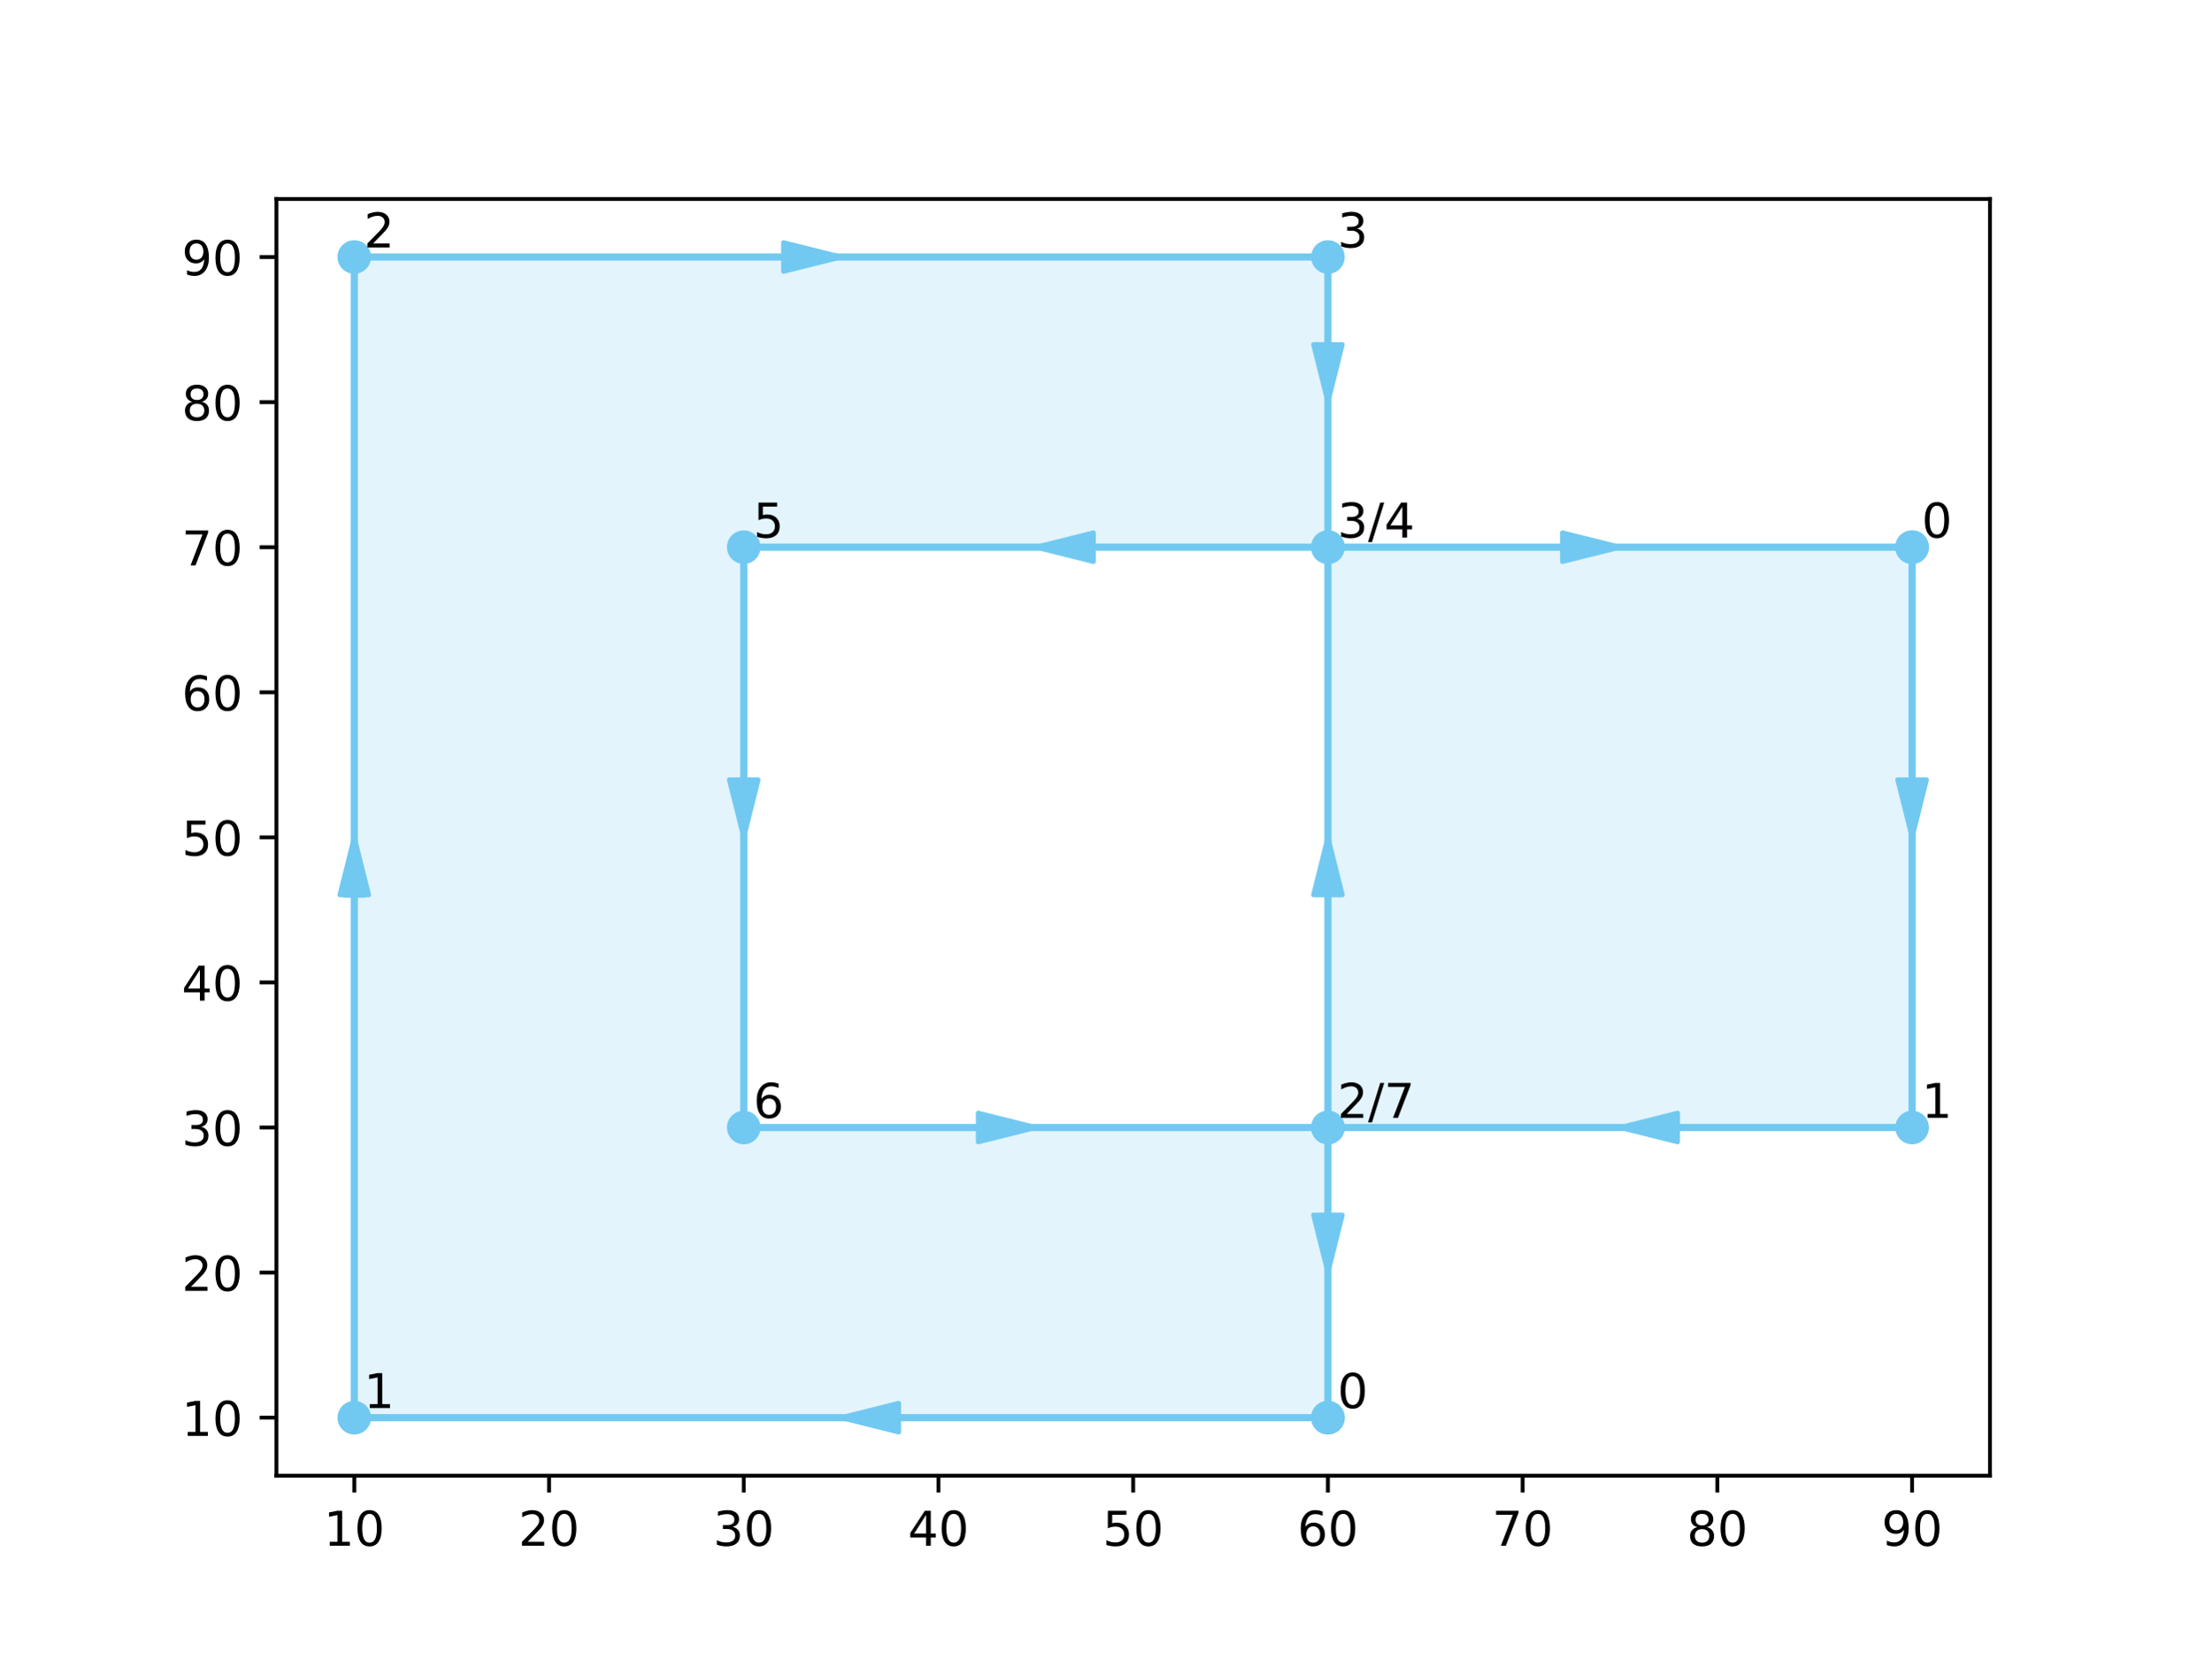
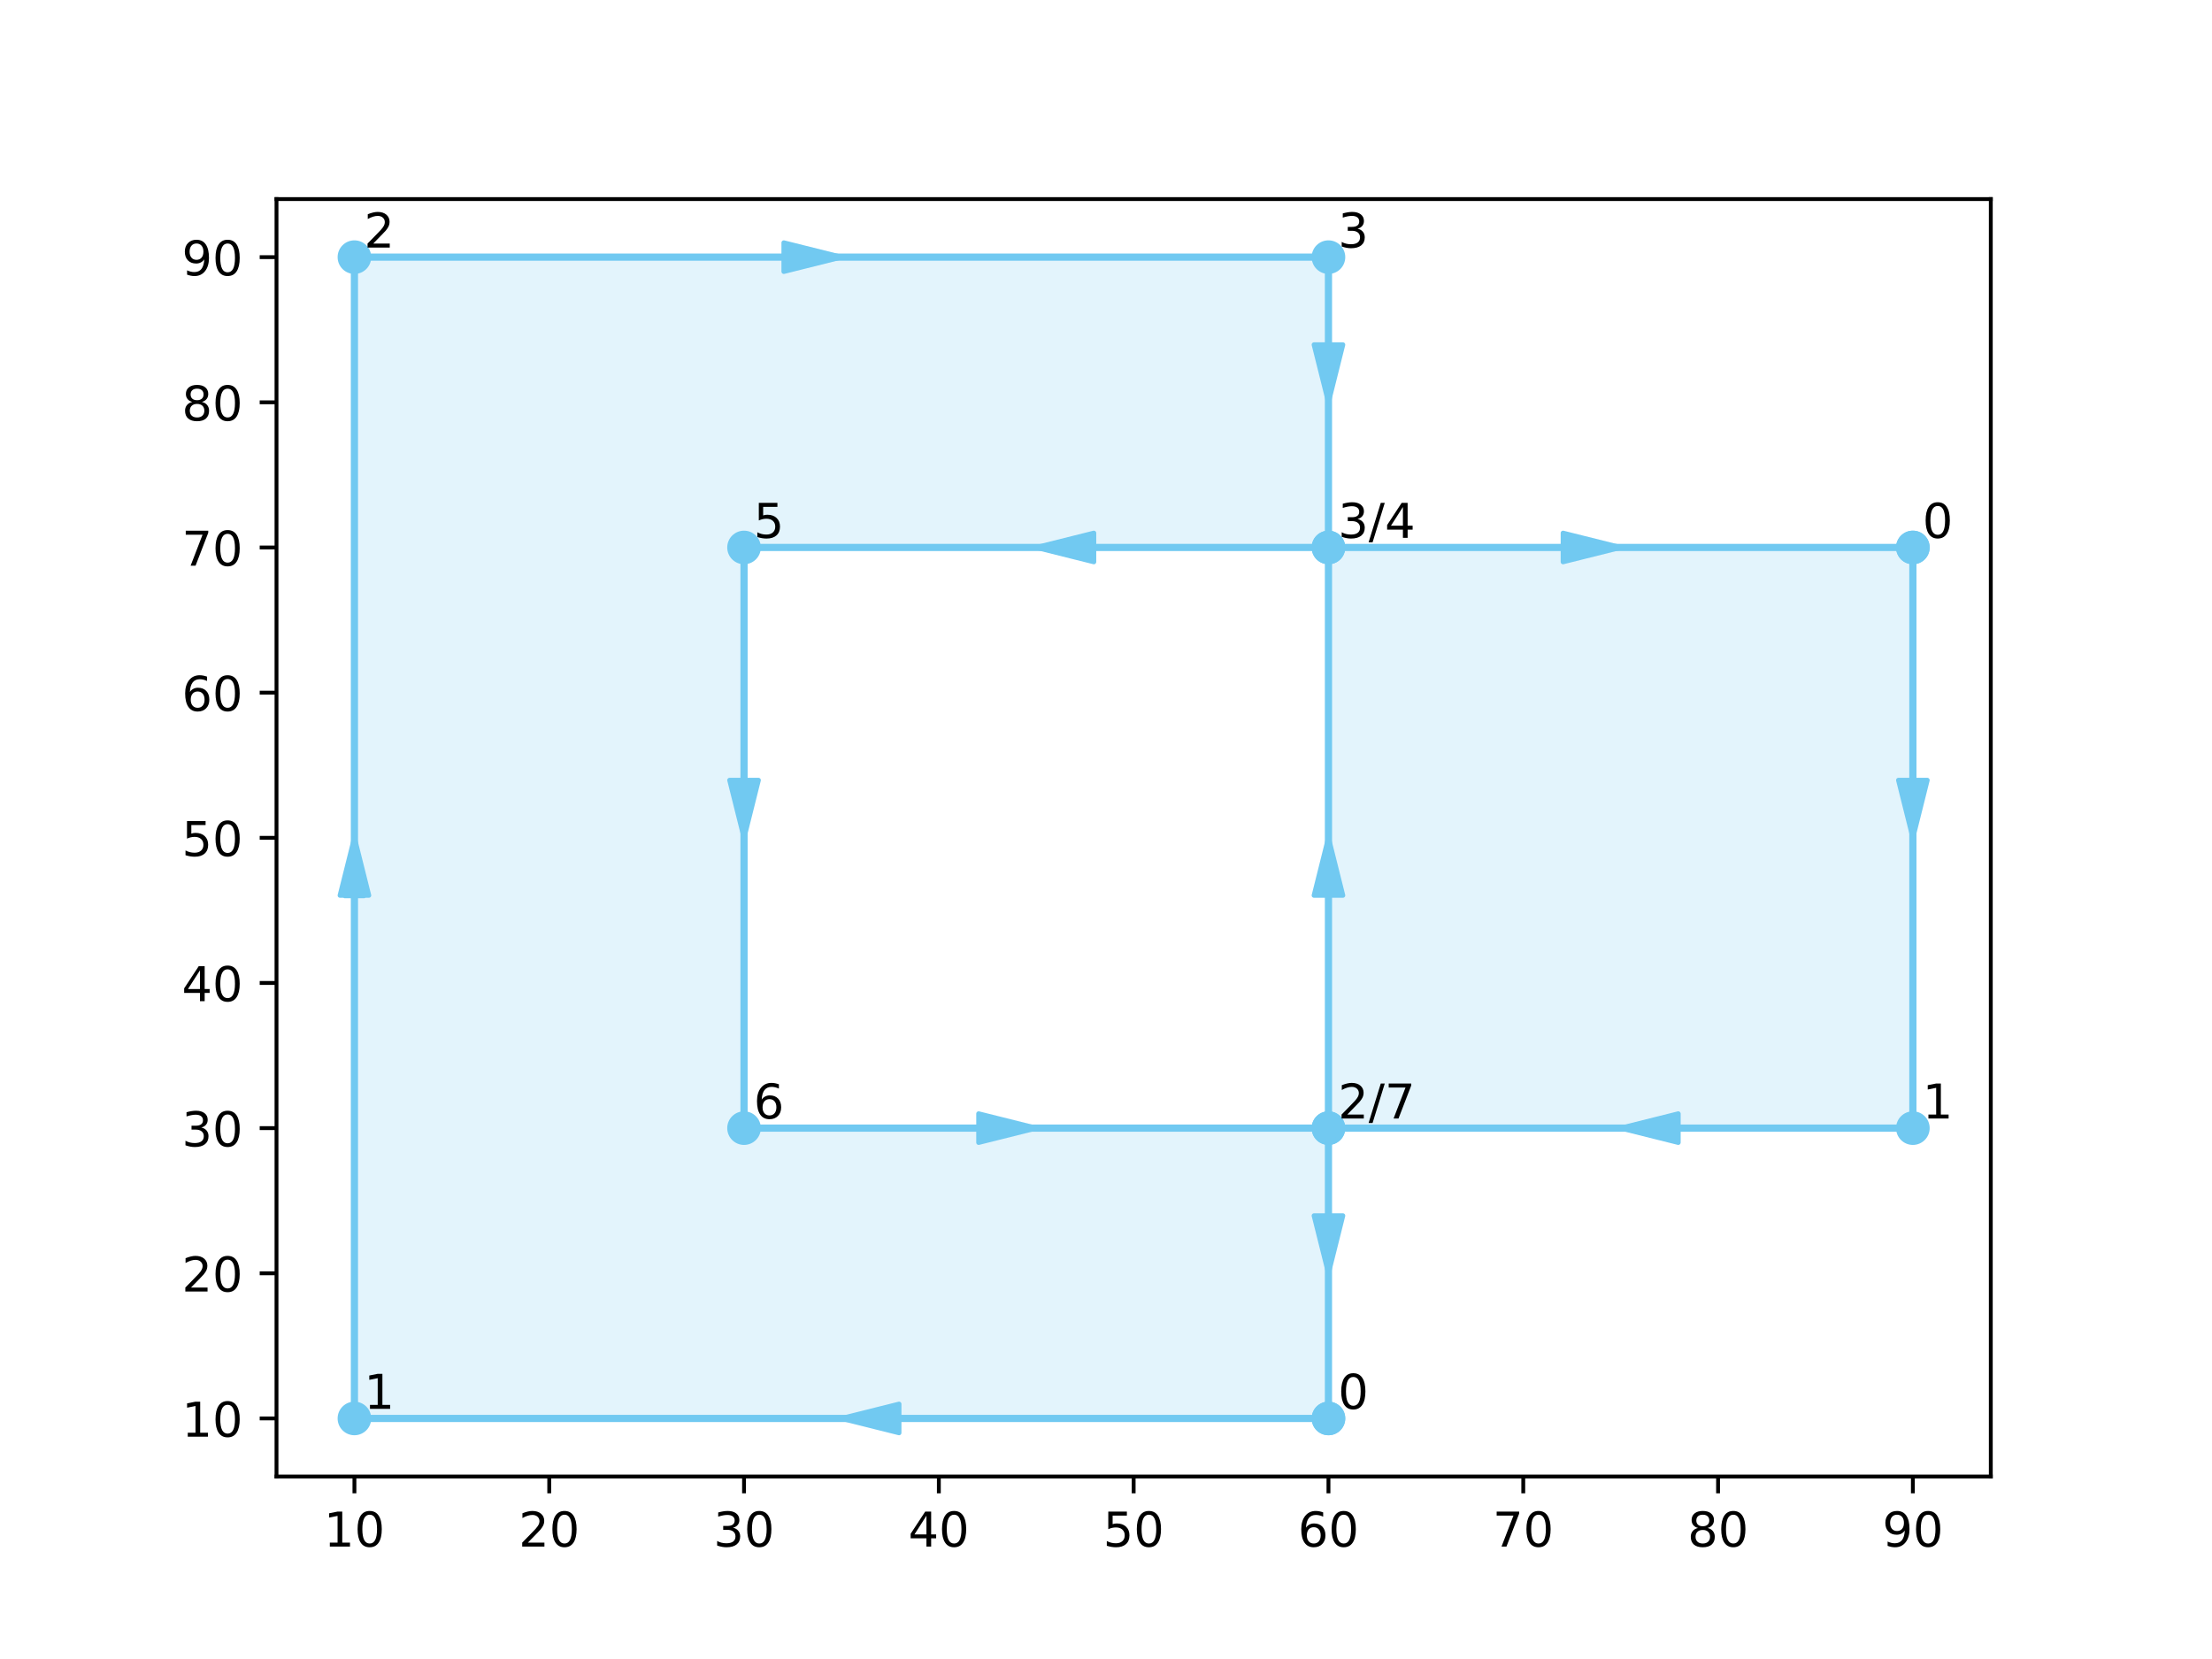
- <svg xmlns="http://www.w3.org/2000/svg" xmlns:xlink="http://www.w3.org/1999/xlink" width="460.8pt" height="345.6pt" viewBox="0 0 460.8 345.6" version="1.1">
+ <svg xmlns="http://www.w3.org/2000/svg" xmlns:xlink="http://www.w3.org/1999/xlink" width="614.4" height="460.8" version="1.1" viewBox="0 0 460.8 345.6">
  <defs>
-     <style type="text/css">*{stroke-linejoin: round; stroke-linecap: butt}</style>
+     <style type="text/css">*{stroke-linejoin:round;stroke-linecap:butt}</style>
  </defs>
  <g id="figure_1">
    <g id="patch_1">
-       <path d="M 0 345.6  L 460.8 345.6  L 460.8 0  L 0 0  L 0 345.6  z " style="fill: none" />
+       <path d="M 0 345.6 L 460.8 345.6 L 460.8 0 L 0 0 L 0 345.6 z" style="fill:none" />
    </g>
    <g id="axes_1">
      <g id="patch_2">
-         <path d="M 57.6 307.584  L 414.72 307.584  L 414.72 41.472  L 57.6 41.472  L 57.6 307.584  z " style="fill: none" />
+         <path d="M 57.6 307.584 L 414.72 307.584 L 414.72 41.472 L 57.6 41.472 L 57.6 307.584 z" style="fill:none" />
      </g>
      <g id="patch_3">
-         <path d="M 398.487 114.048  L 398.487 235.008  L 276.742 235.008  L 276.742 114.048  z " clip-path="url(#pf041de0069)" style="fill: #71c9f1; opacity: 0.2; stroke: #71c9f1; stroke-linejoin: miter" />
+         <path d="M 398.487 114.048 L 398.487 235.008 L 276.742 235.008 L 276.742 114.048 z" clip-path="url(#pf041de0069)" style="fill:#71c9f1;opacity:.2;stroke:#71c9f1;stroke-linejoin:miter" />
      </g>
      <g id="patch_4">
-         <path d="M 276.742 295.488  L 73.833 295.488  L 73.833 53.568  L 276.742 53.568  L 276.742 114.048  L 154.996 114.048  L 154.996 235.008  L 276.742 235.008  z " clip-path="url(#pf041de0069)" style="fill: #71c9f1; opacity: 0.2; stroke: #71c9f1; stroke-linejoin: miter" />
+         <path d="M 276.742 295.488 L 73.833 295.488 L 73.833 53.568 L 276.742 53.568 L 276.742 114.048 L 154.996 114.048 L 154.996 235.008 L 276.742 235.008 z" clip-path="url(#pf041de0069)" style="fill:#71c9f1;opacity:.2;stroke:#71c9f1;stroke-linejoin:miter" />
      </g>
      <g id="matplotlib.axis_1">
        <g id="xtick_1">
          <g id="line2d_1">
            <defs>
-               <path id="mf2d7b85105" d="M 0 0  L 0 3.5  " style="stroke: #000000; stroke-width: 0.8" />
+               <path id="mf2d7b85105" d="M 0 0 L 0 3.5" style="stroke:#000;stroke-width:.8" />
            </defs>
            <g>
-               <use xlink:href="#mf2d7b85105" x="73.833" y="307.584" style="stroke: #000000; stroke-width: 0.8" />
+               <use x="73.833" y="307.584" xlink:href="#mf2d7b85105" style="stroke:#000;stroke-width:.8" />
            </g>
          </g>
          <g id="text_1">
            <g transform="translate(67.47023 322.1824) scale(0.1 -0.1)">
              <defs>
-                 <path id="DejaVuSans-31" d="M 794 531  L 1825 531  L 1825 4091  L 703 3866  L 703 4441  L 1819 4666  L 2450 4666  L 2450 531  L 3481 531  L 3481 0  L 794 0  L 794 531  z " transform="scale(0.015625)" />
-                 <path id="DejaVuSans-30" d="M 2034 4250  Q 1547 4250 1301 3770  Q 1056 3291 1056 2328  Q 1056 1369 1301 889  Q 1547 409 2034 409  Q 2525 409 2770 889  Q 3016 1369 3016 2328  Q 3016 3291 2770 3770  Q 2525 4250 2034 4250  z M 2034 4750  Q 2819 4750 3233 4129  Q 3647 3509 3647 2328  Q 3647 1150 3233 529  Q 2819 -91 2034 -91  Q 1250 -91 836 529  Q 422 1150 422 2328  Q 422 3509 836 4129  Q 1250 4750 2034 4750  z " transform="scale(0.015625)" />
+                 <path id="DejaVuSans-31" d="M 794 531 L 1825 531 L 1825 4091 L 703 3866 L 703 4441 L 1819 4666 L 2450 4666 L 2450 531 L 3481 531 L 3481 0 L 794 0 L 794 531 z" transform="scale(0.015625)" />
+                 <path id="DejaVuSans-30" d="M 2034 4250 Q 1547 4250 1301 3770 Q 1056 3291 1056 2328 Q 1056 1369 1301 889 Q 1547 409 2034 409 Q 2525 409 2770 889 Q 3016 1369 3016 2328 Q 3016 3291 2770 3770 Q 2525 4250 2034 4250 z M 2034 4750 Q 2819 4750 3233 4129 Q 3647 3509 3647 2328 Q 3647 1150 3233 529 Q 2819 -91 2034 -91 Q 1250 -91 836 529 Q 422 1150 422 2328 Q 422 3509 836 4129 Q 1250 4750 2034 4750 z" transform="scale(0.015625)" />
              </defs>
              <use xlink:href="#DejaVuSans-31" />
-               <use xlink:href="#DejaVuSans-30" transform="translate(63.62305 0)" />
+               <use transform="translate(63.62305 0)" xlink:href="#DejaVuSans-30" />
            </g>
          </g>
        </g>
        <g id="xtick_2">
          <g id="line2d_2">
            <g>
-               <use xlink:href="#mf2d7b85105" x="114.415" y="307.584" style="stroke: #000000; stroke-width: 0.8" />
+               <use x="114.415" y="307.584" xlink:href="#mf2d7b85105" style="stroke:#000;stroke-width:.8" />
            </g>
          </g>
          <g id="text_2">
            <g transform="translate(108.052 322.1824) scale(0.1 -0.1)">
              <defs>
-                 <path id="DejaVuSans-32" d="M 1228 531  L 3431 531  L 3431 0  L 469 0  L 469 531  Q 828 903 1448 1529  Q 2069 2156 2228 2338  Q 2531 2678 2651 2914  Q 2772 3150 2772 3378  Q 2772 3750 2511 3984  Q 2250 4219 1831 4219  Q 1534 4219 1204 4116  Q 875 4013 500 3803  L 500 4441  Q 881 4594 1212 4672  Q 1544 4750 1819 4750  Q 2544 4750 2975 4387  Q 3406 4025 3406 3419  Q 3406 3131 3298 2873  Q 3191 2616 2906 2266  Q 2828 2175 2409 1742  Q 1991 1309 1228 531  z " transform="scale(0.015625)" />
+                 <path id="DejaVuSans-32" d="M 1228 531 L 3431 531 L 3431 0 L 469 0 L 469 531 Q 828 903 1448 1529 Q 2069 2156 2228 2338 Q 2531 2678 2651 2914 Q 2772 3150 2772 3378 Q 2772 3750 2511 3984 Q 2250 4219 1831 4219 Q 1534 4219 1204 4116 Q 875 4013 500 3803 L 500 4441 Q 881 4594 1212 4672 Q 1544 4750 1819 4750 Q 2544 4750 2975 4387 Q 3406 4025 3406 3419 Q 3406 3131 3298 2873 Q 3191 2616 2906 2266 Q 2828 2175 2409 1742 Q 1991 1309 1228 531 z" transform="scale(0.015625)" />
              </defs>
              <use xlink:href="#DejaVuSans-32" />
-               <use xlink:href="#DejaVuSans-30" transform="translate(63.62305 0)" />
+               <use transform="translate(63.62305 0)" xlink:href="#DejaVuSans-30" />
            </g>
          </g>
        </g>
        <g id="xtick_3">
          <g id="line2d_3">
            <g>
-               <use xlink:href="#mf2d7b85105" x="154.996" y="307.584" style="stroke: #000000; stroke-width: 0.8" />
+               <use x="154.996" y="307.584" xlink:href="#mf2d7b85105" style="stroke:#000;stroke-width:.8" />
            </g>
          </g>
          <g id="text_3">
            <g transform="translate(148.6339 322.1824) scale(0.1 -0.1)">
              <defs>
-                 <path id="DejaVuSans-33" d="M 2597 2516  Q 3050 2419 3304 2112  Q 3559 1806 3559 1356  Q 3559 666 3084 287  Q 2609 -91 1734 -91  Q 1441 -91 1130 -33  Q 819 25 488 141  L 488 750  Q 750 597 1062 519  Q 1375 441 1716 441  Q 2309 441 2620 675  Q 2931 909 2931 1356  Q 2931 1769 2642 2001  Q 2353 2234 1838 2234  L 1294 2234  L 1294 2753  L 1863 2753  Q 2328 2753 2575 2939  Q 2822 3125 2822 3475  Q 2822 3834 2567 4026  Q 2313 4219 1838 4219  Q 1578 4219 1281 4162  Q 984 4106 628 3988  L 628 4550  Q 988 4650 1302 4700  Q 1616 4750 1894 4750  Q 2613 4750 3031 4423  Q 3450 4097 3450 3541  Q 3450 3153 3228 2886  Q 3006 2619 2597 2516  z " transform="scale(0.015625)" />
+                 <path id="DejaVuSans-33" d="M 2597 2516 Q 3050 2419 3304 2112 Q 3559 1806 3559 1356 Q 3559 666 3084 287 Q 2609 -91 1734 -91 Q 1441 -91 1130 -33 Q 819 25 488 141 L 488 750 Q 750 597 1062 519 Q 1375 441 1716 441 Q 2309 441 2620 675 Q 2931 909 2931 1356 Q 2931 1769 2642 2001 Q 2353 2234 1838 2234 L 1294 2234 L 1294 2753 L 1863 2753 Q 2328 2753 2575 2939 Q 2822 3125 2822 3475 Q 2822 3834 2567 4026 Q 2313 4219 1838 4219 Q 1578 4219 1281 4162 Q 984 4106 628 3988 L 628 4550 Q 988 4650 1302 4700 Q 1616 4750 1894 4750 Q 2613 4750 3031 4423 Q 3450 4097 3450 3541 Q 3450 3153 3228 2886 Q 3006 2619 2597 2516 z" transform="scale(0.015625)" />
              </defs>
              <use xlink:href="#DejaVuSans-33" />
-               <use xlink:href="#DejaVuSans-30" transform="translate(63.62305 0)" />
+               <use transform="translate(63.62305 0)" xlink:href="#DejaVuSans-30" />
            </g>
          </g>
        </g>
        <g id="xtick_4">
          <g id="line2d_4">
            <g>
-               <use xlink:href="#mf2d7b85105" x="195.578" y="307.584" style="stroke: #000000; stroke-width: 0.8" />
+               <use x="195.578" y="307.584" xlink:href="#mf2d7b85105" style="stroke:#000;stroke-width:.8" />
            </g>
          </g>
          <g id="text_4">
            <g transform="translate(189.2157 322.1824) scale(0.1 -0.1)">
              <defs>
-                 <path id="DejaVuSans-34" d="M 2419 4116  L 825 1625  L 2419 1625  L 2419 4116  z M 2253 4666  L 3047 4666  L 3047 1625  L 3713 1625  L 3713 1100  L 3047 1100  L 3047 0  L 2419 0  L 2419 1100  L 313 1100  L 313 1709  L 2253 4666  z " transform="scale(0.015625)" />
+                 <path id="DejaVuSans-34" d="M 2419 4116 L 825 1625 L 2419 1625 L 2419 4116 z M 2253 4666 L 3047 4666 L 3047 1625 L 3713 1625 L 3713 1100 L 3047 1100 L 3047 0 L 2419 0 L 2419 1100 L 313 1100 L 313 1709 L 2253 4666 z" transform="scale(0.015625)" />
              </defs>
              <use xlink:href="#DejaVuSans-34" />
-               <use xlink:href="#DejaVuSans-30" transform="translate(63.62305 0)" />
+               <use transform="translate(63.62305 0)" xlink:href="#DejaVuSans-30" />
            </g>
          </g>
        </g>
        <g id="xtick_5">
          <g id="line2d_5">
            <g>
-               <use xlink:href="#mf2d7b85105" x="236.16" y="307.584" style="stroke: #000000; stroke-width: 0.8" />
+               <use x="236.16" y="307.584" xlink:href="#mf2d7b85105" style="stroke:#000;stroke-width:.8" />
            </g>
          </g>
          <g id="text_5">
            <g transform="translate(229.7975 322.1824) scale(0.1 -0.1)">
              <defs>
-                 <path id="DejaVuSans-35" d="M 691 4666  L 3169 4666  L 3169 4134  L 1269 4134  L 1269 2991  Q 1406 3038 1543 3061  Q 1681 3084 1819 3084  Q 2600 3084 3056 2656  Q 3513 2228 3513 1497  Q 3513 744 3044 326  Q 2575 -91 1722 -91  Q 1428 -91 1123 -41  Q 819 9 494 109  L 494 744  Q 775 591 1075 516  Q 1375 441 1709 441  Q 2250 441 2565 725  Q 2881 1009 2881 1497  Q 2881 1984 2565 2268  Q 2250 2553 1709 2553  Q 1456 2553 1204 2497  Q 953 2441 691 2322  L 691 4666  z " transform="scale(0.015625)" />
+                 <path id="DejaVuSans-35" d="M 691 4666 L 3169 4666 L 3169 4134 L 1269 4134 L 1269 2991 Q 1406 3038 1543 3061 Q 1681 3084 1819 3084 Q 2600 3084 3056 2656 Q 3513 2228 3513 1497 Q 3513 744 3044 326 Q 2575 -91 1722 -91 Q 1428 -91 1123 -41 Q 819 9 494 109 L 494 744 Q 775 591 1075 516 Q 1375 441 1709 441 Q 2250 441 2565 725 Q 2881 1009 2881 1497 Q 2881 1984 2565 2268 Q 2250 2553 1709 2553 Q 1456 2553 1204 2497 Q 953 2441 691 2322 L 691 4666 z" transform="scale(0.015625)" />
              </defs>
              <use xlink:href="#DejaVuSans-35" />
-               <use xlink:href="#DejaVuSans-30" transform="translate(63.62305 0)" />
+               <use transform="translate(63.62305 0)" xlink:href="#DejaVuSans-30" />
            </g>
          </g>
        </g>
        <g id="xtick_6">
          <g id="line2d_6">
            <g>
-               <use xlink:href="#mf2d7b85105" x="276.742" y="307.584" style="stroke: #000000; stroke-width: 0.8" />
+               <use x="276.742" y="307.584" xlink:href="#mf2d7b85105" style="stroke:#000;stroke-width:.8" />
            </g>
          </g>
          <g id="text_6">
            <g transform="translate(270.3793 322.1824) scale(0.1 -0.1)">
              <defs>
-                 <path id="DejaVuSans-36" d="M 2113 2584  Q 1688 2584 1439 2293  Q 1191 2003 1191 1497  Q 1191 994 1439 701  Q 1688 409 2113 409  Q 2538 409 2786 701  Q 3034 994 3034 1497  Q 3034 2003 2786 2293  Q 2538 2584 2113 2584  z M 3366 4563  L 3366 3988  Q 3128 4100 2886 4159  Q 2644 4219 2406 4219  Q 1781 4219 1451 3797  Q 1122 3375 1075 2522  Q 1259 2794 1537 2939  Q 1816 3084 2150 3084  Q 2853 3084 3261 2657  Q 3669 2231 3669 1497  Q 3669 778 3244 343  Q 2819 -91 2113 -91  Q 1303 -91 875 529  Q 447 1150 447 2328  Q 447 3434 972 4092  Q 1497 4750 2381 4750  Q 2619 4750 2861 4703  Q 3103 4656 3366 4563  z " transform="scale(0.015625)" />
+                 <path id="DejaVuSans-36" d="M 2113 2584 Q 1688 2584 1439 2293 Q 1191 2003 1191 1497 Q 1191 994 1439 701 Q 1688 409 2113 409 Q 2538 409 2786 701 Q 3034 994 3034 1497 Q 3034 2003 2786 2293 Q 2538 2584 2113 2584 z M 3366 4563 L 3366 3988 Q 3128 4100 2886 4159 Q 2644 4219 2406 4219 Q 1781 4219 1451 3797 Q 1122 3375 1075 2522 Q 1259 2794 1537 2939 Q 1816 3084 2150 3084 Q 2853 3084 3261 2657 Q 3669 2231 3669 1497 Q 3669 778 3244 343 Q 2819 -91 2113 -91 Q 1303 -91 875 529 Q 447 1150 447 2328 Q 447 3434 972 4092 Q 1497 4750 2381 4750 Q 2619 4750 2861 4703 Q 3103 4656 3366 4563 z" transform="scale(0.015625)" />
              </defs>
              <use xlink:href="#DejaVuSans-36" />
-               <use xlink:href="#DejaVuSans-30" transform="translate(63.62305 0)" />
+               <use transform="translate(63.62305 0)" xlink:href="#DejaVuSans-30" />
            </g>
          </g>
        </g>
        <g id="xtick_7">
          <g id="line2d_7">
            <g>
-               <use xlink:href="#mf2d7b85105" x="317.324" y="307.584" style="stroke: #000000; stroke-width: 0.8" />
+               <use x="317.324" y="307.584" xlink:href="#mf2d7b85105" style="stroke:#000;stroke-width:.8" />
            </g>
          </g>
          <g id="text_7">
            <g transform="translate(310.9611 322.1824) scale(0.1 -0.1)">
              <defs>
-                 <path id="DejaVuSans-37" d="M 525 4666  L 3525 4666  L 3525 4397  L 1831 0  L 1172 0  L 2766 4134  L 525 4134  L 525 4666  z " transform="scale(0.015625)" />
+                 <path id="DejaVuSans-37" d="M 525 4666 L 3525 4666 L 3525 4397 L 1831 0 L 1172 0 L 2766 4134 L 525 4134 L 525 4666 z" transform="scale(0.015625)" />
              </defs>
              <use xlink:href="#DejaVuSans-37" />
-               <use xlink:href="#DejaVuSans-30" transform="translate(63.62305 0)" />
+               <use transform="translate(63.62305 0)" xlink:href="#DejaVuSans-30" />
            </g>
          </g>
        </g>
        <g id="xtick_8">
          <g id="line2d_8">
            <g>
-               <use xlink:href="#mf2d7b85105" x="357.905" y="307.584" style="stroke: #000000; stroke-width: 0.8" />
+               <use x="357.905" y="307.584" xlink:href="#mf2d7b85105" style="stroke:#000;stroke-width:.8" />
            </g>
          </g>
          <g id="text_8">
            <g transform="translate(351.543 322.1824) scale(0.1 -0.1)">
              <defs>
-                 <path id="DejaVuSans-38" d="M 2034 2216  Q 1584 2216 1326 1975  Q 1069 1734 1069 1313  Q 1069 891 1326 650  Q 1584 409 2034 409  Q 2484 409 2743 651  Q 3003 894 3003 1313  Q 3003 1734 2745 1975  Q 2488 2216 2034 2216  z M 1403 2484  Q 997 2584 770 2862  Q 544 3141 544 3541  Q 544 4100 942 4425  Q 1341 4750 2034 4750  Q 2731 4750 3128 4425  Q 3525 4100 3525 3541  Q 3525 3141 3298 2862  Q 3072 2584 2669 2484  Q 3125 2378 3379 2068  Q 3634 1759 3634 1313  Q 3634 634 3220 271  Q 2806 -91 2034 -91  Q 1263 -91 848 271  Q 434 634 434 1313  Q 434 1759 690 2068  Q 947 2378 1403 2484  z M 1172 3481  Q 1172 3119 1398 2916  Q 1625 2713 2034 2713  Q 2441 2713 2670 2916  Q 2900 3119 2900 3481  Q 2900 3844 2670 4047  Q 2441 4250 2034 4250  Q 1625 4250 1398 4047  Q 1172 3844 1172 3481  z " transform="scale(0.015625)" />
+                 <path id="DejaVuSans-38" d="M 2034 2216 Q 1584 2216 1326 1975 Q 1069 1734 1069 1313 Q 1069 891 1326 650 Q 1584 409 2034 409 Q 2484 409 2743 651 Q 3003 894 3003 1313 Q 3003 1734 2745 1975 Q 2488 2216 2034 2216 z M 1403 2484 Q 997 2584 770 2862 Q 544 3141 544 3541 Q 544 4100 942 4425 Q 1341 4750 2034 4750 Q 2731 4750 3128 4425 Q 3525 4100 3525 3541 Q 3525 3141 3298 2862 Q 3072 2584 2669 2484 Q 3125 2378 3379 2068 Q 3634 1759 3634 1313 Q 3634 634 3220 271 Q 2806 -91 2034 -91 Q 1263 -91 848 271 Q 434 634 434 1313 Q 434 1759 690 2068 Q 947 2378 1403 2484 z M 1172 3481 Q 1172 3119 1398 2916 Q 1625 2713 2034 2713 Q 2441 2713 2670 2916 Q 2900 3119 2900 3481 Q 2900 3844 2670 4047 Q 2441 4250 2034 4250 Q 1625 4250 1398 4047 Q 1172 3844 1172 3481 z" transform="scale(0.015625)" />
              </defs>
              <use xlink:href="#DejaVuSans-38" />
-               <use xlink:href="#DejaVuSans-30" transform="translate(63.62305 0)" />
+               <use transform="translate(63.62305 0)" xlink:href="#DejaVuSans-30" />
            </g>
          </g>
        </g>
        <g id="xtick_9">
          <g id="line2d_9">
            <g>
-               <use xlink:href="#mf2d7b85105" x="398.487" y="307.584" style="stroke: #000000; stroke-width: 0.8" />
+               <use x="398.487" y="307.584" xlink:href="#mf2d7b85105" style="stroke:#000;stroke-width:.8" />
            </g>
          </g>
          <g id="text_9">
            <g transform="translate(392.1248 322.1824) scale(0.1 -0.1)">
              <defs>
-                 <path id="DejaVuSans-39" d="M 703 97  L 703 672  Q 941 559 1184 500  Q 1428 441 1663 441  Q 2288 441 2617 861  Q 2947 1281 2994 2138  Q 2813 1869 2534 1725  Q 2256 1581 1919 1581  Q 1219 1581 811 2004  Q 403 2428 403 3163  Q 403 3881 828 4315  Q 1253 4750 1959 4750  Q 2769 4750 3195 4129  Q 3622 3509 3622 2328  Q 3622 1225 3098 567  Q 2575 -91 1691 -91  Q 1453 -91 1209 -44  Q 966 3 703 97  z M 1959 2075  Q 2384 2075 2632 2365  Q 2881 2656 2881 3163  Q 2881 3666 2632 3958  Q 2384 4250 1959 4250  Q 1534 4250 1286 3958  Q 1038 3666 1038 3163  Q 1038 2656 1286 2365  Q 1534 2075 1959 2075  z " transform="scale(0.015625)" />
+                 <path id="DejaVuSans-39" d="M 703 97 L 703 672 Q 941 559 1184 500 Q 1428 441 1663 441 Q 2288 441 2617 861 Q 2947 1281 2994 2138 Q 2813 1869 2534 1725 Q 2256 1581 1919 1581 Q 1219 1581 811 2004 Q 403 2428 403 3163 Q 403 3881 828 4315 Q 1253 4750 1959 4750 Q 2769 4750 3195 4129 Q 3622 3509 3622 2328 Q 3622 1225 3098 567 Q 2575 -91 1691 -91 Q 1453 -91 1209 -44 Q 966 3 703 97 z M 1959 2075 Q 2384 2075 2632 2365 Q 2881 2656 2881 3163 Q 2881 3666 2632 3958 Q 2384 4250 1959 4250 Q 1534 4250 1286 3958 Q 1038 3666 1038 3163 Q 1038 2656 1286 2365 Q 1534 2075 1959 2075 z" transform="scale(0.015625)" />
              </defs>
              <use xlink:href="#DejaVuSans-39" />
-               <use xlink:href="#DejaVuSans-30" transform="translate(63.62305 0)" />
+               <use transform="translate(63.62305 0)" xlink:href="#DejaVuSans-30" />
            </g>
          </g>
        </g>
      </g>
      <g id="matplotlib.axis_2">
        <g id="ytick_1">
          <g id="line2d_10">
            <defs>
-               <path id="m45ec78c492" d="M 0 0  L -3.5 0  " style="stroke: #000000; stroke-width: 0.8" />
+               <path id="m45ec78c492" d="M 0 0 L -3.5 0" style="stroke:#000;stroke-width:.8" />
            </defs>
            <g>
-               <use xlink:href="#m45ec78c492" x="57.6" y="295.488" style="stroke: #000000; stroke-width: 0.8" />
+               <use x="57.6" y="295.488" xlink:href="#m45ec78c492" style="stroke:#000;stroke-width:.8" />
            </g>
          </g>
          <g id="text_10">
            <g transform="translate(37.875 299.2872) scale(0.1 -0.1)">
              <use xlink:href="#DejaVuSans-31" />
-               <use xlink:href="#DejaVuSans-30" transform="translate(63.62305 0)" />
+               <use transform="translate(63.62305 0)" xlink:href="#DejaVuSans-30" />
            </g>
          </g>
        </g>
        <g id="ytick_2">
          <g id="line2d_11">
            <g>
-               <use xlink:href="#m45ec78c492" x="57.6" y="265.248" style="stroke: #000000; stroke-width: 0.8" />
+               <use x="57.6" y="265.248" xlink:href="#m45ec78c492" style="stroke:#000;stroke-width:.8" />
            </g>
          </g>
          <g id="text_11">
            <g transform="translate(37.875 269.0472) scale(0.1 -0.1)">
              <use xlink:href="#DejaVuSans-32" />
-               <use xlink:href="#DejaVuSans-30" transform="translate(63.62305 0)" />
+               <use transform="translate(63.62305 0)" xlink:href="#DejaVuSans-30" />
            </g>
          </g>
        </g>
        <g id="ytick_3">
          <g id="line2d_12">
            <g>
-               <use xlink:href="#m45ec78c492" x="57.6" y="235.008" style="stroke: #000000; stroke-width: 0.8" />
+               <use x="57.6" y="235.008" xlink:href="#m45ec78c492" style="stroke:#000;stroke-width:.8" />
            </g>
          </g>
          <g id="text_12">
            <g transform="translate(37.875 238.8072) scale(0.1 -0.1)">
              <use xlink:href="#DejaVuSans-33" />
-               <use xlink:href="#DejaVuSans-30" transform="translate(63.62305 0)" />
+               <use transform="translate(63.62305 0)" xlink:href="#DejaVuSans-30" />
            </g>
          </g>
        </g>
        <g id="ytick_4">
          <g id="line2d_13">
            <g>
-               <use xlink:href="#m45ec78c492" x="57.6" y="204.768" style="stroke: #000000; stroke-width: 0.8" />
+               <use x="57.6" y="204.768" xlink:href="#m45ec78c492" style="stroke:#000;stroke-width:.8" />
            </g>
          </g>
          <g id="text_13">
            <g transform="translate(37.875 208.5672) scale(0.1 -0.1)">
              <use xlink:href="#DejaVuSans-34" />
-               <use xlink:href="#DejaVuSans-30" transform="translate(63.62305 0)" />
+               <use transform="translate(63.62305 0)" xlink:href="#DejaVuSans-30" />
            </g>
          </g>
        </g>
        <g id="ytick_5">
          <g id="line2d_14">
            <g>
-               <use xlink:href="#m45ec78c492" x="57.6" y="174.528" style="stroke: #000000; stroke-width: 0.8" />
+               <use x="57.6" y="174.528" xlink:href="#m45ec78c492" style="stroke:#000;stroke-width:.8" />
            </g>
          </g>
          <g id="text_14">
            <g transform="translate(37.875 178.3272) scale(0.1 -0.1)">
              <use xlink:href="#DejaVuSans-35" />
-               <use xlink:href="#DejaVuSans-30" transform="translate(63.62305 0)" />
+               <use transform="translate(63.62305 0)" xlink:href="#DejaVuSans-30" />
            </g>
          </g>
        </g>
        <g id="ytick_6">
          <g id="line2d_15">
            <g>
-               <use xlink:href="#m45ec78c492" x="57.6" y="144.288" style="stroke: #000000; stroke-width: 0.8" />
+               <use x="57.6" y="144.288" xlink:href="#m45ec78c492" style="stroke:#000;stroke-width:.8" />
            </g>
          </g>
          <g id="text_15">
            <g transform="translate(37.875 148.0872) scale(0.1 -0.1)">
              <use xlink:href="#DejaVuSans-36" />
-               <use xlink:href="#DejaVuSans-30" transform="translate(63.62305 0)" />
+               <use transform="translate(63.62305 0)" xlink:href="#DejaVuSans-30" />
            </g>
          </g>
        </g>
        <g id="ytick_7">
          <g id="line2d_16">
            <g>
-               <use xlink:href="#m45ec78c492" x="57.6" y="114.048" style="stroke: #000000; stroke-width: 0.8" />
+               <use x="57.6" y="114.048" xlink:href="#m45ec78c492" style="stroke:#000;stroke-width:.8" />
            </g>
          </g>
          <g id="text_16">
            <g transform="translate(37.875 117.8472) scale(0.1 -0.1)">
              <use xlink:href="#DejaVuSans-37" />
-               <use xlink:href="#DejaVuSans-30" transform="translate(63.62305 0)" />
+               <use transform="translate(63.62305 0)" xlink:href="#DejaVuSans-30" />
            </g>
          </g>
        </g>
        <g id="ytick_8">
          <g id="line2d_17">
            <g>
-               <use xlink:href="#m45ec78c492" x="57.6" y="83.808" style="stroke: #000000; stroke-width: 0.8" />
+               <use x="57.6" y="83.808" xlink:href="#m45ec78c492" style="stroke:#000;stroke-width:.8" />
            </g>
          </g>
          <g id="text_17">
            <g transform="translate(37.875 87.60722) scale(0.1 -0.1)">
              <use xlink:href="#DejaVuSans-38" />
-               <use xlink:href="#DejaVuSans-30" transform="translate(63.62305 0)" />
+               <use transform="translate(63.62305 0)" xlink:href="#DejaVuSans-30" />
            </g>
          </g>
        </g>
        <g id="ytick_9">
          <g id="line2d_18">
            <g>
-               <use xlink:href="#m45ec78c492" x="57.6" y="53.568" style="stroke: #000000; stroke-width: 0.8" />
+               <use x="57.6" y="53.568" xlink:href="#m45ec78c492" style="stroke:#000;stroke-width:.8" />
            </g>
          </g>
          <g id="text_18">
            <g transform="translate(37.875 57.36722) scale(0.1 -0.1)">
              <use xlink:href="#DejaVuSans-39" />
-               <use xlink:href="#DejaVuSans-30" transform="translate(63.62305 0)" />
+               <use transform="translate(63.62305 0)" xlink:href="#DejaVuSans-30" />
            </g>
          </g>
        </g>
      </g>
      <g id="line2d_19">
-         <path d="M 398.487 114.048  L 398.487 235.008  L 276.742 235.008  L 276.742 114.048  L 398.487 114.048  " clip-path="url(#pf041de0069)" style="fill: none; stroke: #71c9f1; stroke-width: 1.5; stroke-linecap: square" />
+         <path d="M 398.487 114.048 L 398.487 235.008 L 276.742 235.008 L 276.742 114.048 L 398.487 114.048" clip-path="url(#pf041de0069)" style="fill:none;stroke:#71c9f1;stroke-width:1.5;stroke-linecap:square" />
        <defs>
-           <path id="m3243a93101" d="M 0 3  C 0.796 3 1.559 2.684 2.121 2.121  C 2.684 1.559 3 0.796 3 0  C 3 -0.796 2.684 -1.559 2.121 -2.121  C 1.559 -2.684 0.796 -3 0 -3  C -0.796 -3 -1.559 -2.684 -2.121 -2.121  C -2.684 -1.559 -3 -0.796 -3 0  C -3 0.796 -2.684 1.559 -2.121 2.121  C -1.559 2.684 -0.796 3 0 3  z " style="stroke: #71c9f1" />
+           <path id="m3243a93101" d="M 0 3 C 0.796 3 1.559 2.684 2.121 2.121 C 2.684 1.559 3 0.796 3 0 C 3 -0.796 2.684 -1.559 2.121 -2.121 C 1.559 -2.684 0.796 -3 0 -3 C -0.796 -3 -1.559 -2.684 -2.121 -2.121 C -2.684 -1.559 -3 -0.796 -3 0 C -3 0.796 -2.684 1.559 -2.121 2.121 C -1.559 2.684 -0.796 3 0 3 z" style="stroke:#71c9f1" />
        </defs>
        <g clip-path="url(#pf041de0069)">
-           <use xlink:href="#m3243a93101" x="398.487" y="114.048" style="fill: #71c9f1; stroke: #71c9f1" />
-           <use xlink:href="#m3243a93101" x="398.487" y="235.008" style="fill: #71c9f1; stroke: #71c9f1" />
-           <use xlink:href="#m3243a93101" x="276.742" y="235.008" style="fill: #71c9f1; stroke: #71c9f1" />
-           <use xlink:href="#m3243a93101" x="276.742" y="114.048" style="fill: #71c9f1; stroke: #71c9f1" />
-           <use xlink:href="#m3243a93101" x="398.487" y="114.048" style="fill: #71c9f1; stroke: #71c9f1" />
+           <use x="398.487" y="114.048" xlink:href="#m3243a93101" style="fill:#71c9f1;stroke:#71c9f1" />
+           <use x="398.487" y="235.008" xlink:href="#m3243a93101" style="fill:#71c9f1;stroke:#71c9f1" />
+           <use x="276.742" y="235.008" xlink:href="#m3243a93101" style="fill:#71c9f1;stroke:#71c9f1" />
+           <use x="276.742" y="114.048" xlink:href="#m3243a93101" style="fill:#71c9f1;stroke:#71c9f1" />
+           <use x="398.487" y="114.048" xlink:href="#m3243a93101" style="fill:#71c9f1;stroke:#71c9f1" />
        </g>
      </g>
      <g id="line2d_20">
-         <path d="M 276.742 295.488  L 73.833 295.488  L 73.833 53.568  L 276.742 53.568  L 276.742 114.048  L 154.996 114.048  L 154.996 235.008  L 276.742 235.008  L 276.742 295.488  " clip-path="url(#pf041de0069)" style="fill: none; stroke: #71c9f1; stroke-width: 1.5; stroke-linecap: square" />
+         <path d="M 276.742 295.488 L 73.833 295.488 L 73.833 53.568 L 276.742 53.568 L 276.742 114.048 L 154.996 114.048 L 154.996 235.008 L 276.742 235.008 L 276.742 295.488" clip-path="url(#pf041de0069)" style="fill:none;stroke:#71c9f1;stroke-width:1.5;stroke-linecap:square" />
        <g clip-path="url(#pf041de0069)">
-           <use xlink:href="#m3243a93101" x="276.742" y="295.488" style="fill: #71c9f1; stroke: #71c9f1" />
-           <use xlink:href="#m3243a93101" x="73.833" y="295.488" style="fill: #71c9f1; stroke: #71c9f1" />
-           <use xlink:href="#m3243a93101" x="73.833" y="53.568" style="fill: #71c9f1; stroke: #71c9f1" />
-           <use xlink:href="#m3243a93101" x="276.742" y="53.568" style="fill: #71c9f1; stroke: #71c9f1" />
-           <use xlink:href="#m3243a93101" x="276.742" y="114.048" style="fill: #71c9f1; stroke: #71c9f1" />
-           <use xlink:href="#m3243a93101" x="154.996" y="114.048" style="fill: #71c9f1; stroke: #71c9f1" />
-           <use xlink:href="#m3243a93101" x="154.996" y="235.008" style="fill: #71c9f1; stroke: #71c9f1" />
-           <use xlink:href="#m3243a93101" x="276.742" y="235.008" style="fill: #71c9f1; stroke: #71c9f1" />
-           <use xlink:href="#m3243a93101" x="276.742" y="295.488" style="fill: #71c9f1; stroke: #71c9f1" />
+           <use x="276.742" y="295.488" xlink:href="#m3243a93101" style="fill:#71c9f1;stroke:#71c9f1" />
+           <use x="73.833" y="295.488" xlink:href="#m3243a93101" style="fill:#71c9f1;stroke:#71c9f1" />
+           <use x="73.833" y="53.568" xlink:href="#m3243a93101" style="fill:#71c9f1;stroke:#71c9f1" />
+           <use x="276.742" y="53.568" xlink:href="#m3243a93101" style="fill:#71c9f1;stroke:#71c9f1" />
+           <use x="276.742" y="114.048" xlink:href="#m3243a93101" style="fill:#71c9f1;stroke:#71c9f1" />
+           <use x="154.996" y="114.048" xlink:href="#m3243a93101" style="fill:#71c9f1;stroke:#71c9f1" />
+           <use x="154.996" y="235.008" xlink:href="#m3243a93101" style="fill:#71c9f1;stroke:#71c9f1" />
+           <use x="276.742" y="235.008" xlink:href="#m3243a93101" style="fill:#71c9f1;stroke:#71c9f1" />
+           <use x="276.742" y="295.488" xlink:href="#m3243a93101" style="fill:#71c9f1;stroke:#71c9f1" />
        </g>
      </g>
      <g id="patch_5">
-         <path d="M 57.6 307.584  L 57.6 41.472  " style="fill: none; stroke: #000000; stroke-width: 0.8; stroke-linejoin: miter; stroke-linecap: square" />
+         <path d="M 57.6 307.584 L 57.6 41.472" style="fill:none;stroke:#000;stroke-width:.8;stroke-linejoin:miter;stroke-linecap:square" />
      </g>
      <g id="patch_6">
-         <path d="M 414.72 307.584  L 414.72 41.472  " style="fill: none; stroke: #000000; stroke-width: 0.8; stroke-linejoin: miter; stroke-linecap: square" />
+         <path d="M 414.72 307.584 L 414.72 41.472" style="fill:none;stroke:#000;stroke-width:.8;stroke-linejoin:miter;stroke-linecap:square" />
      </g>
      <g id="patch_7">
-         <path d="M 57.6 307.584  L 414.72 307.584  " style="fill: none; stroke: #000000; stroke-width: 0.8; stroke-linejoin: miter; stroke-linecap: square" />
+         <path d="M 57.6 307.584 L 414.72 307.584" style="fill:none;stroke:#000;stroke-width:.8;stroke-linejoin:miter;stroke-linecap:square" />
      </g>
      <g id="patch_8">
-         <path d="M 57.6 41.472  L 414.72 41.472  " style="fill: none; stroke: #000000; stroke-width: 0.8; stroke-linejoin: miter; stroke-linecap: square" />
+         <path d="M 57.6 41.472 L 414.72 41.472" style="fill:none;stroke:#000;stroke-width:.8;stroke-linejoin:miter;stroke-linecap:square" />
      </g>
      <g id="patch_9">
-         <path d="M 401.487 162.528  Q 399.987 168.528 398.487 174.528  Q 396.987 168.528 395.487 162.528  z " style="fill: #71c9f1; stroke: #71c9f1; stroke-linecap: round" />
+         <path d="M 401.487 162.528 Q 399.987 168.528 398.487 174.528 Q 396.987 168.528 395.487 162.528 z" style="fill:#71c9f1;stroke:#71c9f1;stroke-linecap:round" />
      </g>
      <g id="patch_10">
-         <path d="M 349.615 238.008  Q 343.615 236.508 337.615 235.008  Q 343.615 233.508 349.615 232.008  z " style="fill: #71c9f1; stroke: #71c9f1; stroke-linecap: round" />
+         <path d="M 349.615 238.008 Q 343.615 236.508 337.615 235.008 Q 343.615 233.508 349.615 232.008 z" style="fill:#71c9f1;stroke:#71c9f1;stroke-linecap:round" />
      </g>
      <g id="patch_11">
-         <path d="M 273.742 186.528  Q 275.242 180.528 276.742 174.528  Q 278.242 180.528 279.742 186.528  z " style="fill: #71c9f1; stroke: #71c9f1; stroke-linecap: round" />
+         <path d="M 273.742 186.528 Q 275.242 180.528 276.742 174.528 Q 278.242 180.528 279.742 186.528 z" style="fill:#71c9f1;stroke:#71c9f1;stroke-linecap:round" />
      </g>
      <g id="patch_12">
-         <path d="M 325.615 111.048  Q 331.615 112.548 337.615 114.048  Q 331.615 115.548 325.615 117.048  z " style="fill: #71c9f1; stroke: #71c9f1; stroke-linecap: round" />
+         <path d="M 325.615 111.048 Q 331.615 112.548 337.615 114.048 Q 331.615 115.548 325.615 117.048 z" style="fill:#71c9f1;stroke:#71c9f1;stroke-linecap:round" />
      </g>
      <g id="patch_13">
-         <path d="M 187.287 298.488  Q 181.287 296.988 175.287 295.488  Q 181.287 293.988 187.287 292.488  z " style="fill: #71c9f1; stroke: #71c9f1; stroke-linecap: round" />
+         <path d="M 187.287 298.488 Q 181.287 296.988 175.287 295.488 Q 181.287 293.988 187.287 292.488 z" style="fill:#71c9f1;stroke:#71c9f1;stroke-linecap:round" />
      </g>
      <g id="patch_14">
-         <path d="M 71.833 186.624  Q 71.833 186.575 71.833 186.527  L 70.833 186.527  Q 72.333 180.527 73.833 174.528  Q 75.333 180.527 76.833 186.527  L 75.833 186.527  Q 75.833 186.575 75.833 186.624  L 71.833 186.624  z " style="fill: #71c9f1; stroke: #71c9f1; stroke-linecap: round" />
+         <path d="M 71.833 186.624 Q 71.833 186.575 71.833 186.527 L 70.833 186.527 Q 72.333 180.527 73.833 174.528 Q 75.333 180.527 76.833 186.527 L 75.833 186.527 Q 75.833 186.575 75.833 186.624 L 71.833 186.624 z" style="fill:#71c9f1;stroke:#71c9f1;stroke-linecap:round" />
      </g>
      <g id="patch_15">
-         <path d="M 163.287 50.568  Q 169.287 52.068 175.287 53.568  Q 169.287 55.068 163.287 56.568  z " style="fill: #71c9f1; stroke: #71c9f1; stroke-linecap: round" />
+         <path d="M 163.287 50.568 Q 169.287 52.068 175.287 53.568 Q 169.287 55.068 163.287 56.568 z" style="fill:#71c9f1;stroke:#71c9f1;stroke-linecap:round" />
      </g>
      <g id="patch_16">
-         <path d="M 279.742 71.808  Q 278.242 77.808 276.742 83.808  Q 275.242 77.808 273.742 71.808  z " style="fill: #71c9f1; stroke: #71c9f1; stroke-linecap: round" />
+         <path d="M 279.742 71.808 Q 278.242 77.808 276.742 83.808 Q 275.242 77.808 273.742 71.808 z" style="fill:#71c9f1;stroke:#71c9f1;stroke-linecap:round" />
      </g>
      <g id="patch_17">
-         <path d="M 227.869 117.048  Q 221.869 115.548 215.869 114.048  Q 221.869 112.548 227.869 111.048  z " style="fill: #71c9f1; stroke: #71c9f1; stroke-linecap: round" />
+         <path d="M 227.869 117.048 Q 221.869 115.548 215.869 114.048 Q 221.869 112.548 227.869 111.048 z" style="fill:#71c9f1;stroke:#71c9f1;stroke-linecap:round" />
      </g>
      <g id="patch_18">
-         <path d="M 157.996 162.528  Q 156.496 168.528 154.996 174.528  Q 153.496 168.528 151.996 162.528  z " style="fill: #71c9f1; stroke: #71c9f1; stroke-linecap: round" />
+         <path d="M 157.996 162.528 Q 156.496 168.528 154.996 174.528 Q 153.496 168.528 151.996 162.528 z" style="fill:#71c9f1;stroke:#71c9f1;stroke-linecap:round" />
      </g>
      <g id="patch_19">
-         <path d="M 203.869 232.008  Q 209.869 233.508 215.869 235.008  Q 209.869 236.508 203.869 238.008  z " style="fill: #71c9f1; stroke: #71c9f1; stroke-linecap: round" />
+         <path d="M 203.869 232.008 Q 209.869 233.508 215.869 235.008 Q 209.869 236.508 203.869 238.008 z" style="fill:#71c9f1;stroke:#71c9f1;stroke-linecap:round" />
      </g>
      <g id="patch_20">
-         <path d="M 279.742 253.248  Q 278.242 259.248 276.742 265.248  Q 275.242 259.248 273.742 253.248  z " style="fill: #71c9f1; stroke: #71c9f1; stroke-linecap: round" />
+         <path d="M 279.742 253.248 Q 278.242 259.248 276.742 265.248 Q 275.242 259.248 273.742 253.248 z" style="fill:#71c9f1;stroke:#71c9f1;stroke-linecap:round" />
      </g>
      <g id="text_19">
        <g transform="translate(400.4873 112.048) scale(0.1 -0.1)">
          <use xlink:href="#DejaVuSans-30" />
        </g>
      </g>
      <g id="text_20">
        <g transform="translate(400.4873 233.008) scale(0.1 -0.1)">
          <use xlink:href="#DejaVuSans-31" />
        </g>
      </g>
      <g id="text_21">
        <g transform="translate(278.7418 233.008) scale(0.1 -0.1)">
          <defs>
-             <path id="DejaVuSans-2f" d="M 1625 4666  L 2156 4666  L 531 -594  L 0 -594  L 1625 4666  z " transform="scale(0.015625)" />
+             <path id="DejaVuSans-2f" d="M 1625 4666 L 2156 4666 L 531 -594 L 0 -594 L 1625 4666 z" transform="scale(0.015625)" />
          </defs>
          <use xlink:href="#DejaVuSans-32" />
-           <use xlink:href="#DejaVuSans-2f" transform="translate(63.62305 0)" />
-           <use xlink:href="#DejaVuSans-37" transform="translate(97.31445 0)" />
+           <use transform="translate(63.62305 0)" xlink:href="#DejaVuSans-2f" />
+           <use transform="translate(97.31445 0)" xlink:href="#DejaVuSans-37" />
        </g>
      </g>
      <g id="text_22">
        <g transform="translate(278.7418 112.048) scale(0.1 -0.1)">
          <use xlink:href="#DejaVuSans-33" />
-           <use xlink:href="#DejaVuSans-2f" transform="translate(63.62305 0)" />
-           <use xlink:href="#DejaVuSans-34" transform="translate(97.31445 0)" />
+           <use transform="translate(63.62305 0)" xlink:href="#DejaVuSans-2f" />
+           <use transform="translate(97.31445 0)" xlink:href="#DejaVuSans-34" />
        </g>
      </g>
      <g id="text_23">
        <g transform="translate(278.7418 293.488) scale(0.1 -0.1)">
          <use xlink:href="#DejaVuSans-30" />
        </g>
      </g>
      <g id="text_24">
        <g transform="translate(75.83273 293.488) scale(0.1 -0.1)">
          <use xlink:href="#DejaVuSans-31" />
        </g>
      </g>
      <g id="text_25">
        <g transform="translate(75.83273 51.568) scale(0.1 -0.1)">
          <use xlink:href="#DejaVuSans-32" />
        </g>
      </g>
      <g id="text_26">
        <g transform="translate(278.7418 51.568) scale(0.1 -0.1)">
          <use xlink:href="#DejaVuSans-33" />
        </g>
      </g>
      <g id="text_27">
        <g transform="translate(156.9964 112.048) scale(0.1 -0.1)">
          <use xlink:href="#DejaVuSans-35" />
        </g>
      </g>
      <g id="text_28">
        <g transform="translate(156.9964 233.008) scale(0.1 -0.1)">
          <use xlink:href="#DejaVuSans-36" />
        </g>
      </g>
    </g>
  </g>
  <defs>
    <clipPath id="pf041de0069">
-       <rect x="57.6" y="41.472" width="357.12" height="266.112" />
+       <rect width="357.12" height="266.112" x="57.6" y="41.472" />
    </clipPath>
  </defs>
</svg>
